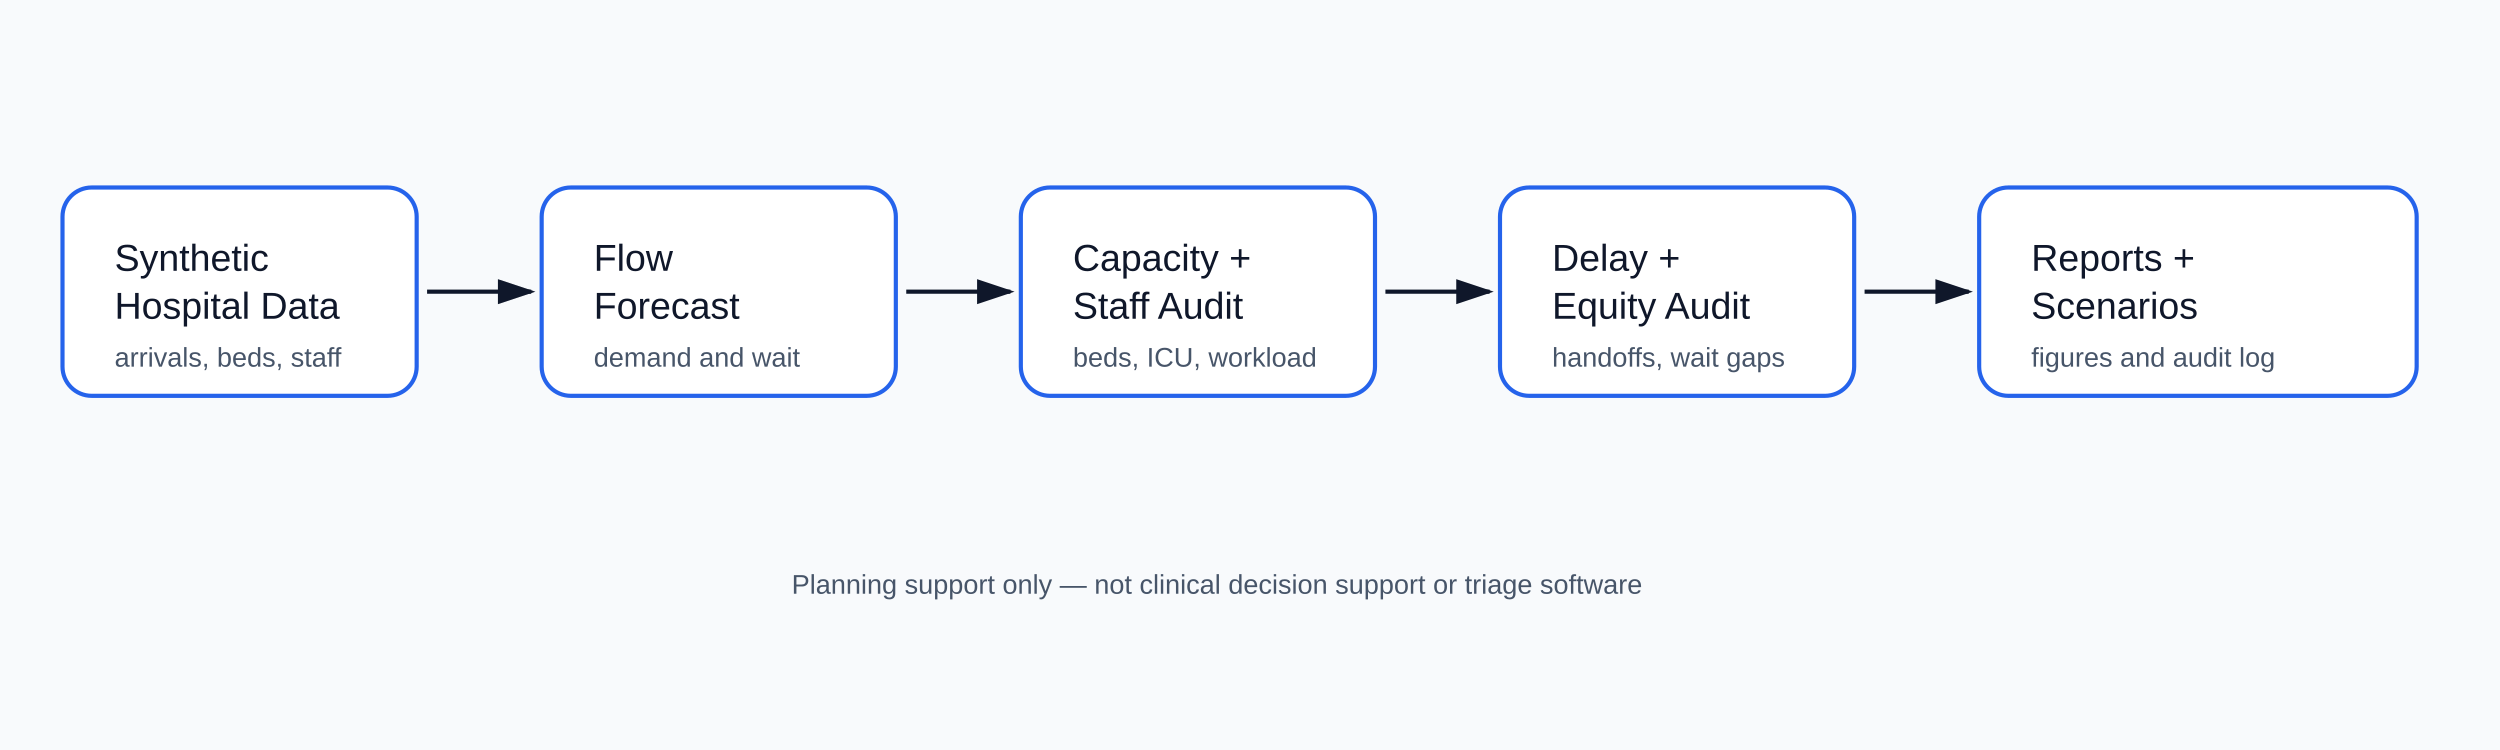
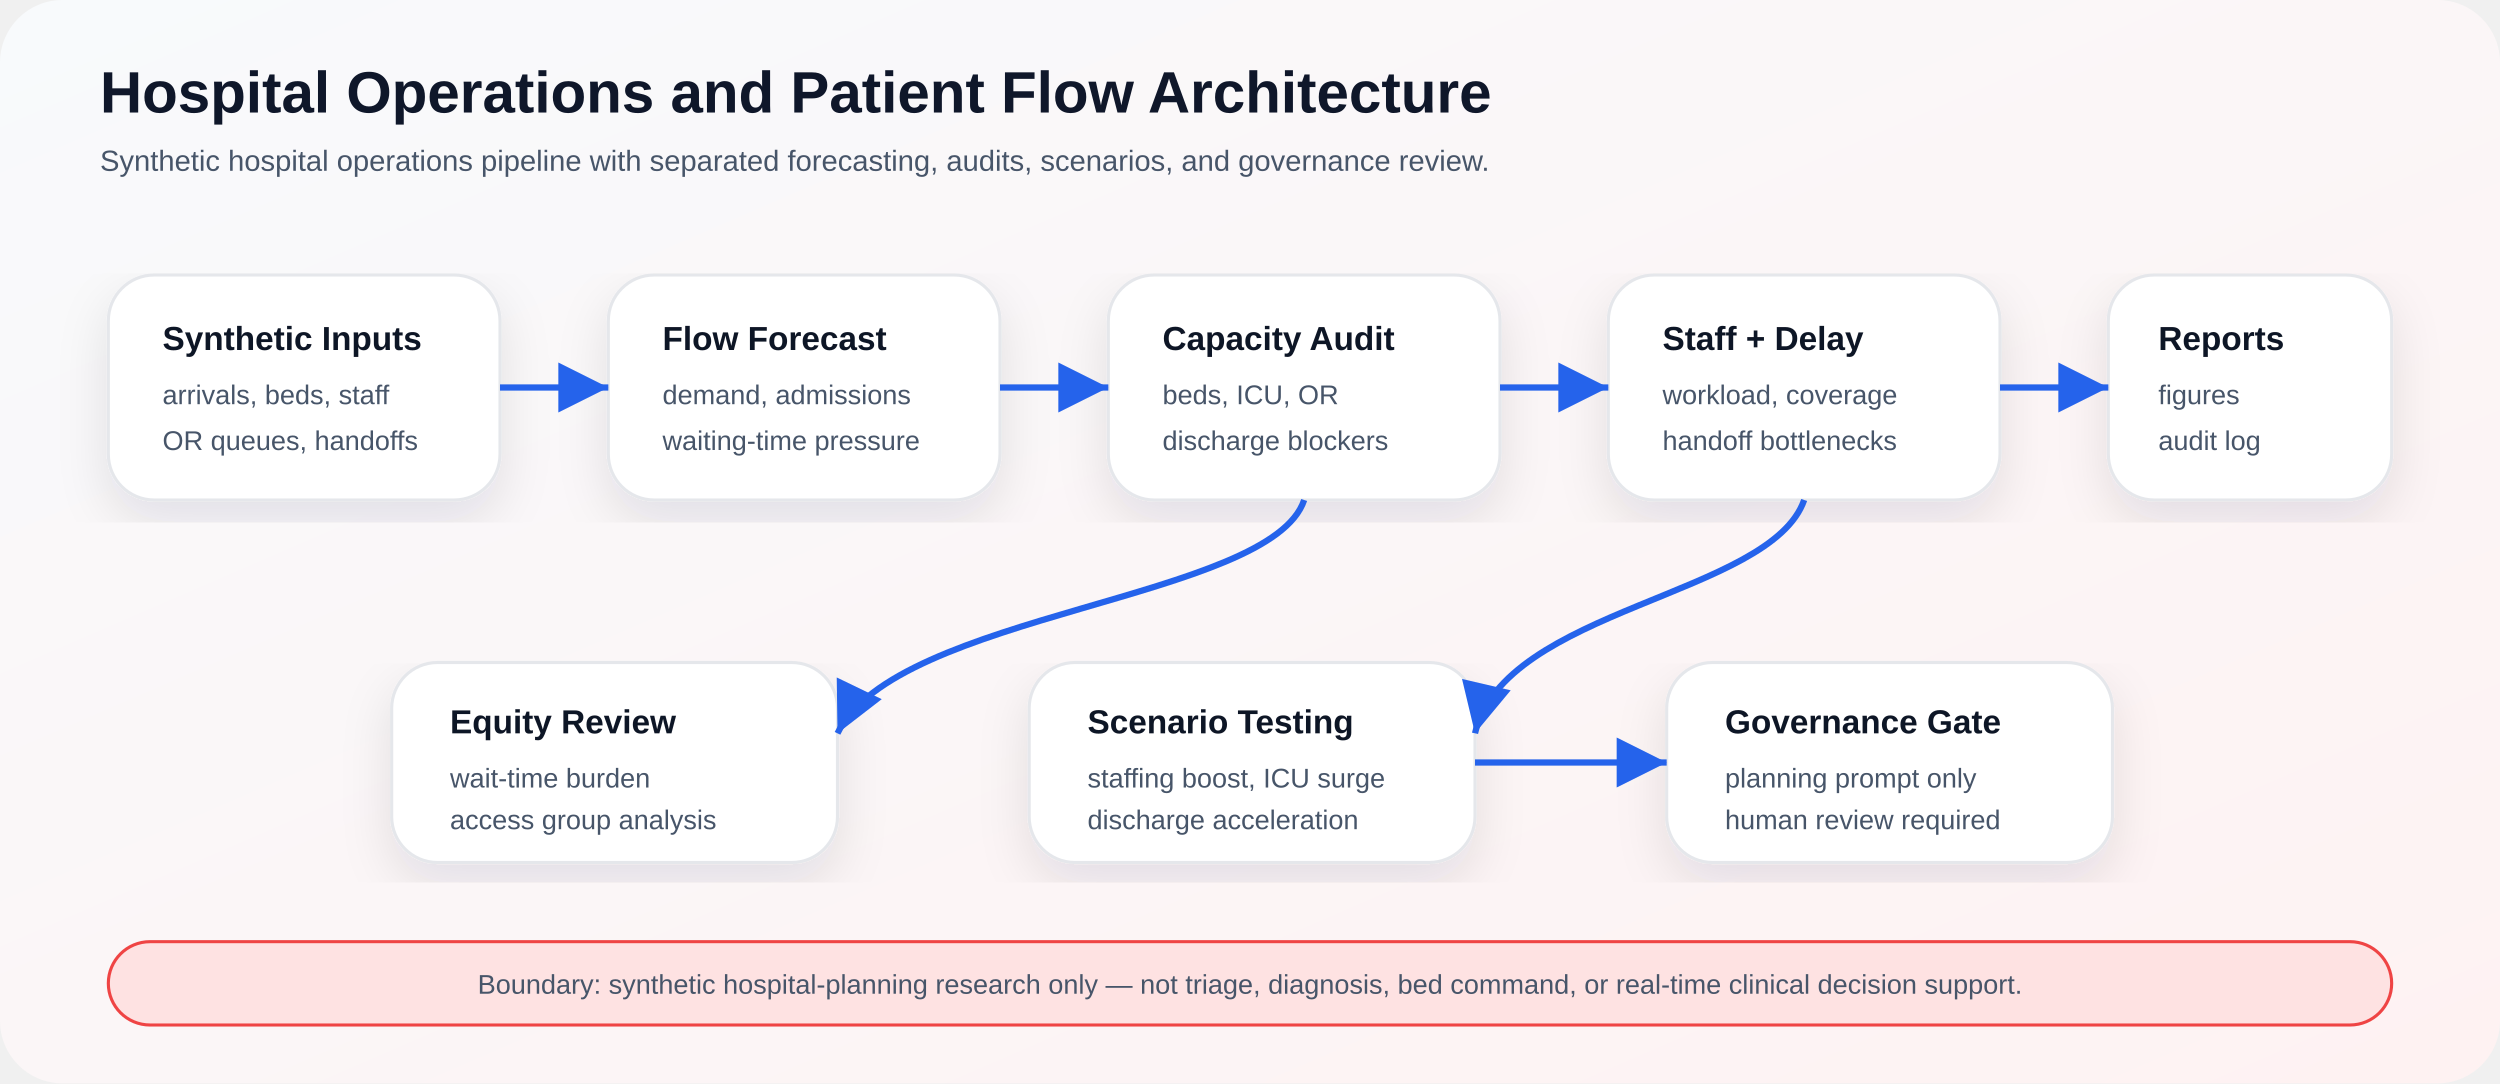
- <svg xmlns="http://www.w3.org/2000/svg" width="1200" height="360" viewBox="0 0 1200 360">
-   <rect width="1200" height="360" fill="#f8fafc" />
-   <style>
-     .box{fill:#ffffff;stroke:#2563eb;stroke-width:2;rx:14}
-     .txt{font-family:Arial,sans-serif;font-size:18px;fill:#0f172a}
-     .sub{font-family:Arial,sans-serif;font-size:13px;fill:#475569}
-     .arrow{stroke:#0f172a;stroke-width:2;marker-end:url(#arrow)}
-   </style>
+ <svg xmlns="http://www.w3.org/2000/svg" width="1200" height="520" viewBox="0 0 1200 520" role="img" aria-label="Hospital operations digital twin architecture">
  <defs>
-     <marker id="arrow" markerWidth="10" markerHeight="10" refX="8" refY="3" orient="auto">
-       <path d="M0,0 L0,6 L9,3 z" fill="#0f172a" />
+     <linearGradient id="bg" x1="0" y1="0" x2="1" y2="1">
+       <stop offset="0%" stop-color="#f8fafc" />
+       <stop offset="100%" stop-color="#fef2f2" />
+     </linearGradient>
+     <marker id="arrow" markerWidth="12" markerHeight="12" refX="10" refY="6" orient="auto">
+       <path d="M2,2 L10,6 L2,10 Z" fill="#2563eb" />
    </marker>
+     <filter id="shadow">
+       <feDropShadow dx="0" dy="10" stdDeviation="12" flood-color="#0f172a" flood-opacity="0.10" />
+     </filter>
+     <style>
+       .title{font:800 28px Arial,Helvetica,sans-serif;fill:#0f172a}
+       .sub{font:500 14px Arial,Helvetica,sans-serif;fill:#475569}
+       .label{font:700 16px Arial,Helvetica,sans-serif;fill:#111827}
+       .small{font:500 13px Arial,Helvetica,sans-serif;fill:#475569}
+       .box{fill:#ffffff;stroke:#e5e7eb;stroke-width:1.5;rx:22}
+       .arrow{stroke:#2563eb;stroke-width:3;fill:none;marker-end:url(#arrow)}
+     </style>
  </defs>
-   <rect class="box" x="30" y="90" width="170" height="100" />
-   <text class="txt" x="55" y="130">Synthetic</text>
-   <text class="txt" x="55" y="153">Hospital Data</text>
-   <text class="sub" x="55" y="176">arrivals, beds, staff</text>
-   <line class="arrow" x1="205" y1="140" x2="255" y2="140" />
-   <rect class="box" x="260" y="90" width="170" height="100" />
-   <text class="txt" x="285" y="130">Flow</text>
-   <text class="txt" x="285" y="153">Forecast</text>
-   <text class="sub" x="285" y="176">demand and wait</text>
-   <line class="arrow" x1="435" y1="140" x2="485" y2="140" />
-   <rect class="box" x="490" y="90" width="170" height="100" />
-   <text class="txt" x="515" y="130">Capacity +</text>
-   <text class="txt" x="515" y="153">Staff Audit</text>
-   <text class="sub" x="515" y="176">beds, ICU, workload</text>
-   <line class="arrow" x1="665" y1="140" x2="715" y2="140" />
-   <rect class="box" x="720" y="90" width="170" height="100" />
-   <text class="txt" x="745" y="130">Delay +</text>
-   <text class="txt" x="745" y="153">Equity Audit</text>
-   <text class="sub" x="745" y="176">handoffs, wait gaps</text>
-   <line class="arrow" x1="895" y1="140" x2="945" y2="140" />
-   <rect class="box" x="950" y="90" width="210" height="100" />
-   <text class="txt" x="975" y="130">Reports +</text>
-   <text class="txt" x="975" y="153">Scenarios</text>
-   <text class="sub" x="975" y="176">figures and audit log</text>
-   <text class="sub" x="380" y="285">Planning support only — not clinical decision support or triage software</text>
+   <rect width="1200" height="520" rx="30" fill="url(#bg)" />
+   <text class="title" x="48" y="54">Hospital Operations and Patient Flow Architecture</text>
+   <text class="sub" x="48" y="82">Synthetic hospital operations pipeline with separated forecasting, audits, scenarios, and governance review.</text>
+   <g filter="url(#shadow)">
+     <rect class="box" x="52" y="132" width="188" height="108" />
+     <text class="label" x="78" y="168">Synthetic Inputs</text>
+     <text class="small" x="78" y="194">arrivals, beds, staff</text>
+     <text class="small" x="78" y="216">OR queues, handoffs</text>
+     <rect class="box" x="292" y="132" width="188" height="108" />
+     <text class="label" x="318" y="168">Flow Forecast</text>
+     <text class="small" x="318" y="194">demand, admissions</text>
+     <text class="small" x="318" y="216">waiting-time pressure</text>
+     <rect class="box" x="532" y="132" width="188" height="108" />
+     <text class="label" x="558" y="168">Capacity Audit</text>
+     <text class="small" x="558" y="194">beds, ICU, OR</text>
+     <text class="small" x="558" y="216">discharge blockers</text>
+     <rect class="box" x="772" y="132" width="188" height="108" />
+     <text class="label" x="798" y="168">Staff + Delay</text>
+     <text class="small" x="798" y="194">workload, coverage</text>
+     <text class="small" x="798" y="216">handoff bottlenecks</text>
+     <rect class="box" x="1012" y="132" width="136" height="108" />
+     <text class="label" x="1036" y="168">Reports</text>
+     <text class="small" x="1036" y="194">figures</text>
+     <text class="small" x="1036" y="216">audit log</text>
+   </g>
+   <path class="arrow" d="M240 186 L292 186" />
+   <path class="arrow" d="M480 186 L532 186" />
+   <path class="arrow" d="M720 186 L772 186" />
+   <path class="arrow" d="M960 186 L1012 186" />
+   <g filter="url(#shadow)">
+     <rect class="box" x="188" y="318" width="214" height="96" />
+     <text class="label" x="216" y="352">Equity Review</text>
+     <text class="small" x="216" y="378">wait-time burden</text>
+     <text class="small" x="216" y="398">access group analysis</text>
+     <rect class="box" x="494" y="318" width="214" height="96" />
+     <text class="label" x="522" y="352">Scenario Testing</text>
+     <text class="small" x="522" y="378">staffing boost, ICU surge</text>
+     <text class="small" x="522" y="398">discharge acceleration</text>
+     <rect class="box" x="800" y="318" width="214" height="96" />
+     <text class="label" x="828" y="352">Governance Gate</text>
+     <text class="small" x="828" y="378">planning prompt only</text>
+     <text class="small" x="828" y="398">human review required</text>
+   </g>
+   <path class="arrow" d="M626 240 C610 288 430 294 402 352" />
+   <path class="arrow" d="M866 240 C850 286 722 292 708 352" />
+   <path class="arrow" d="M708 366 L800 366" />
+   <rect x="52" y="452" width="1096" height="40" rx="20" fill="#fee2e2" stroke="#ef4444" stroke-width="1.5" />
+   <text class="small" x="600" y="477" text-anchor="middle">Boundary: synthetic hospital-planning research only — not triage, diagnosis, bed command, or real-time clinical decision support.</text>
</svg>
